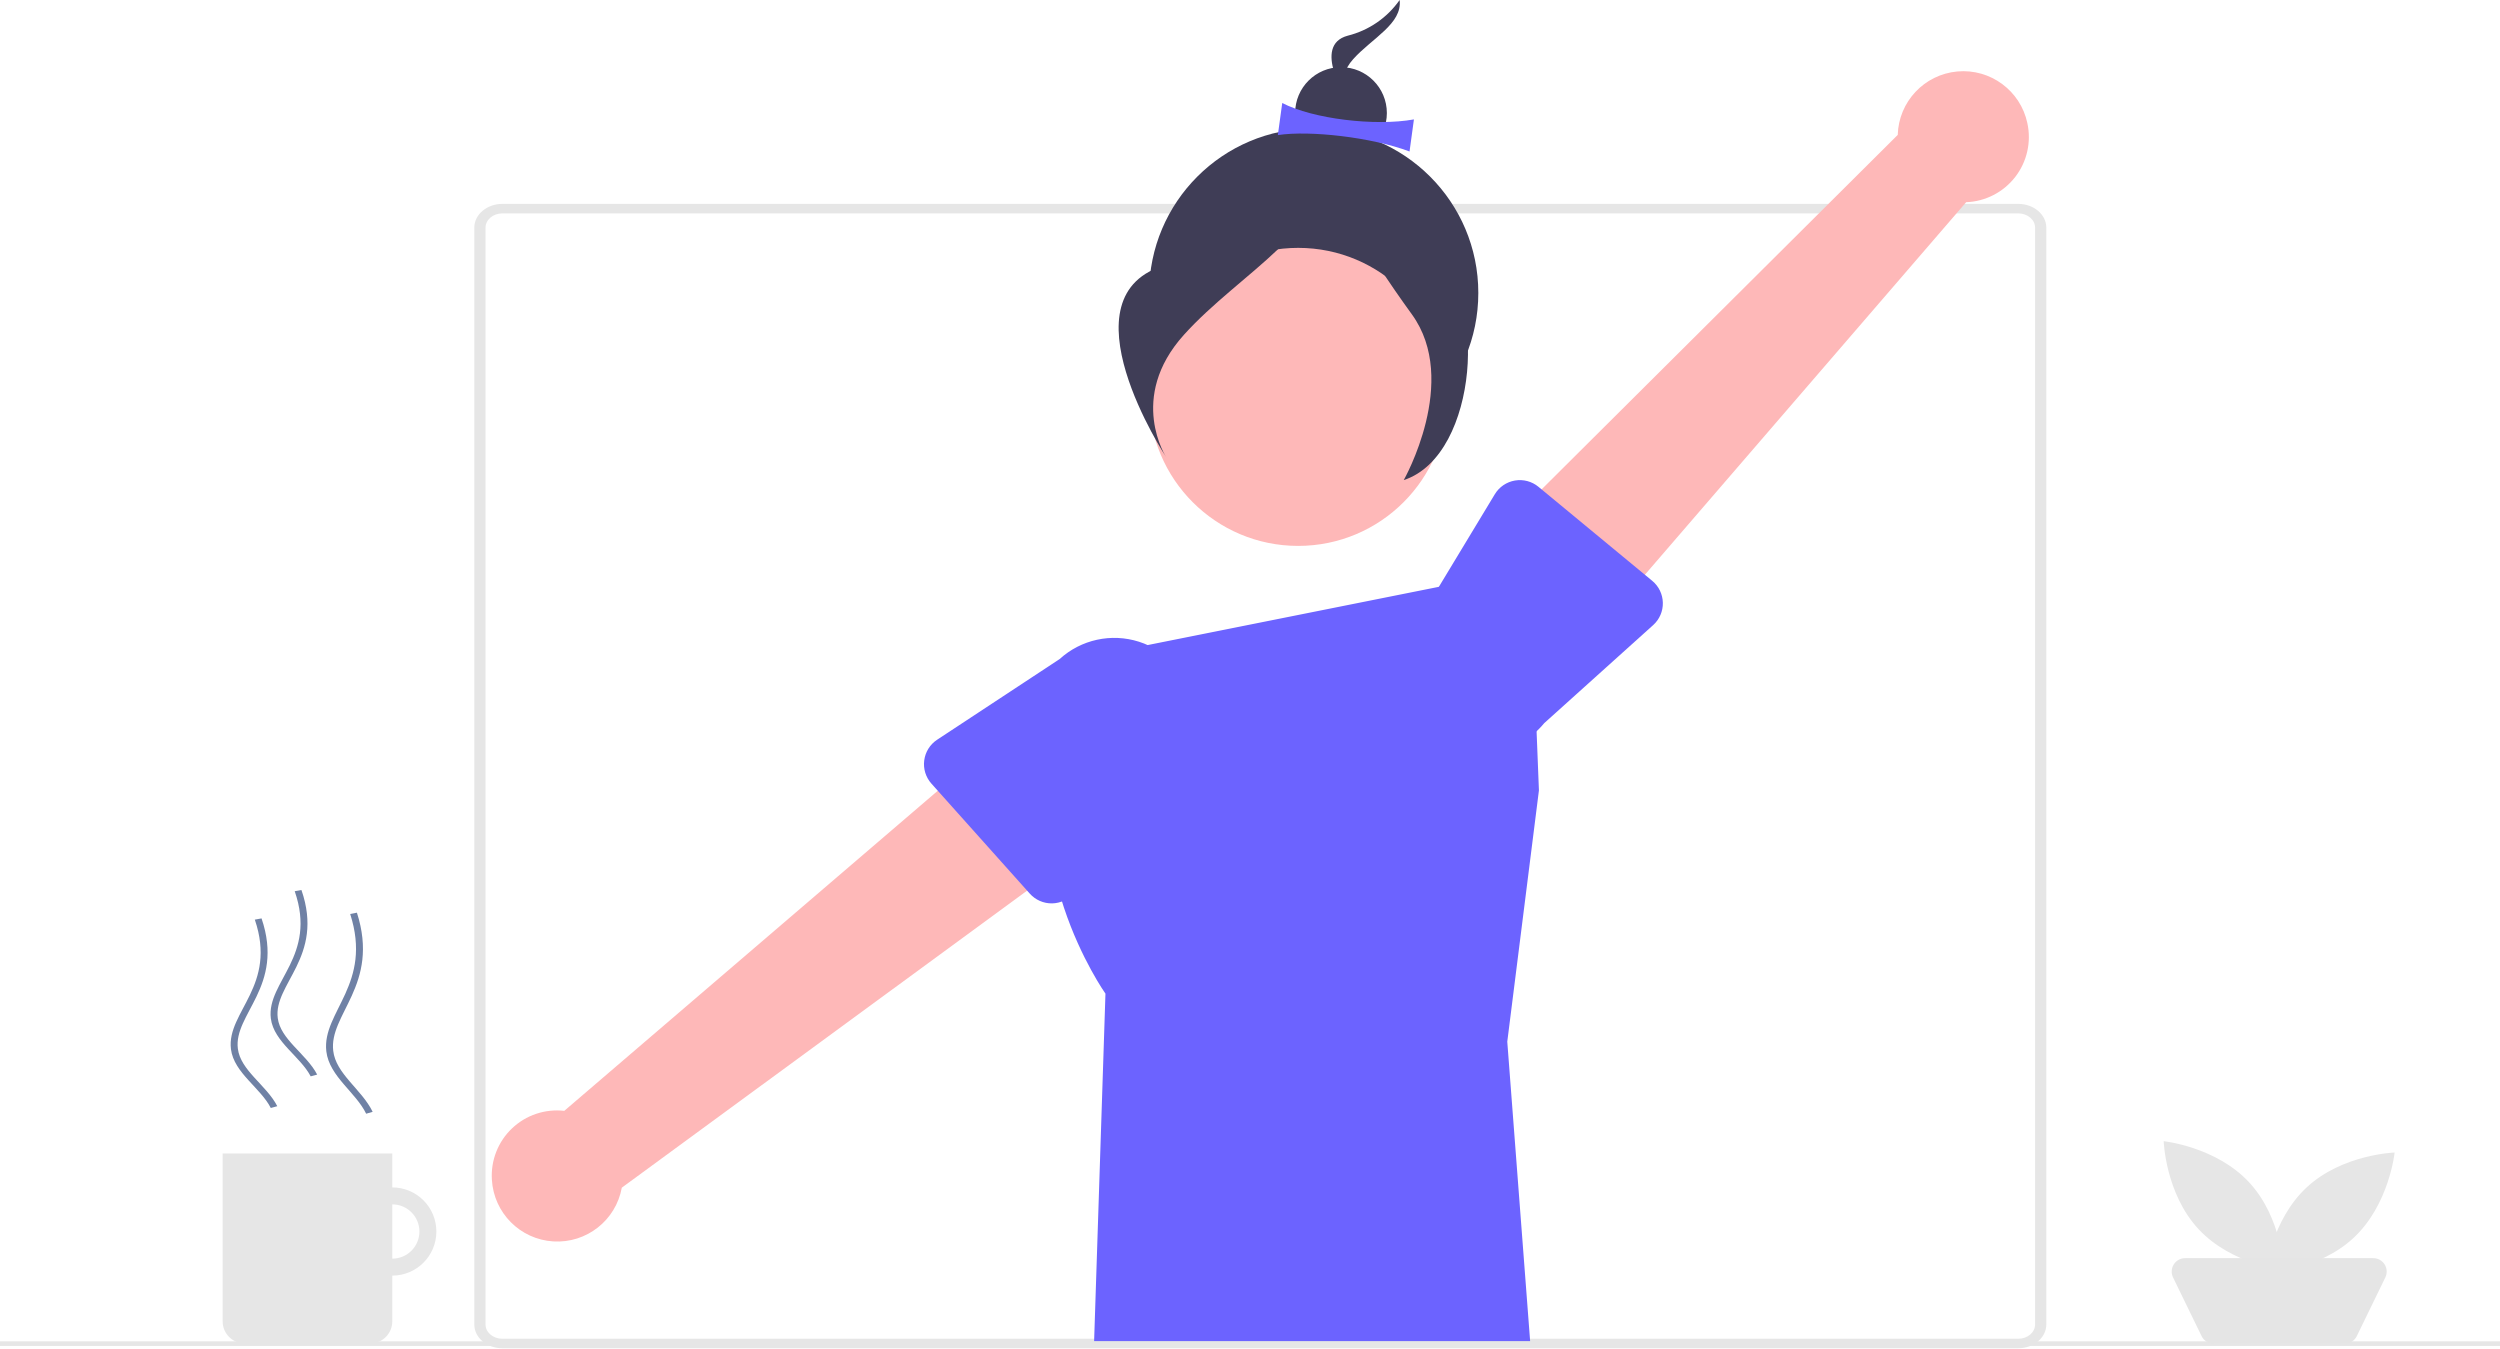
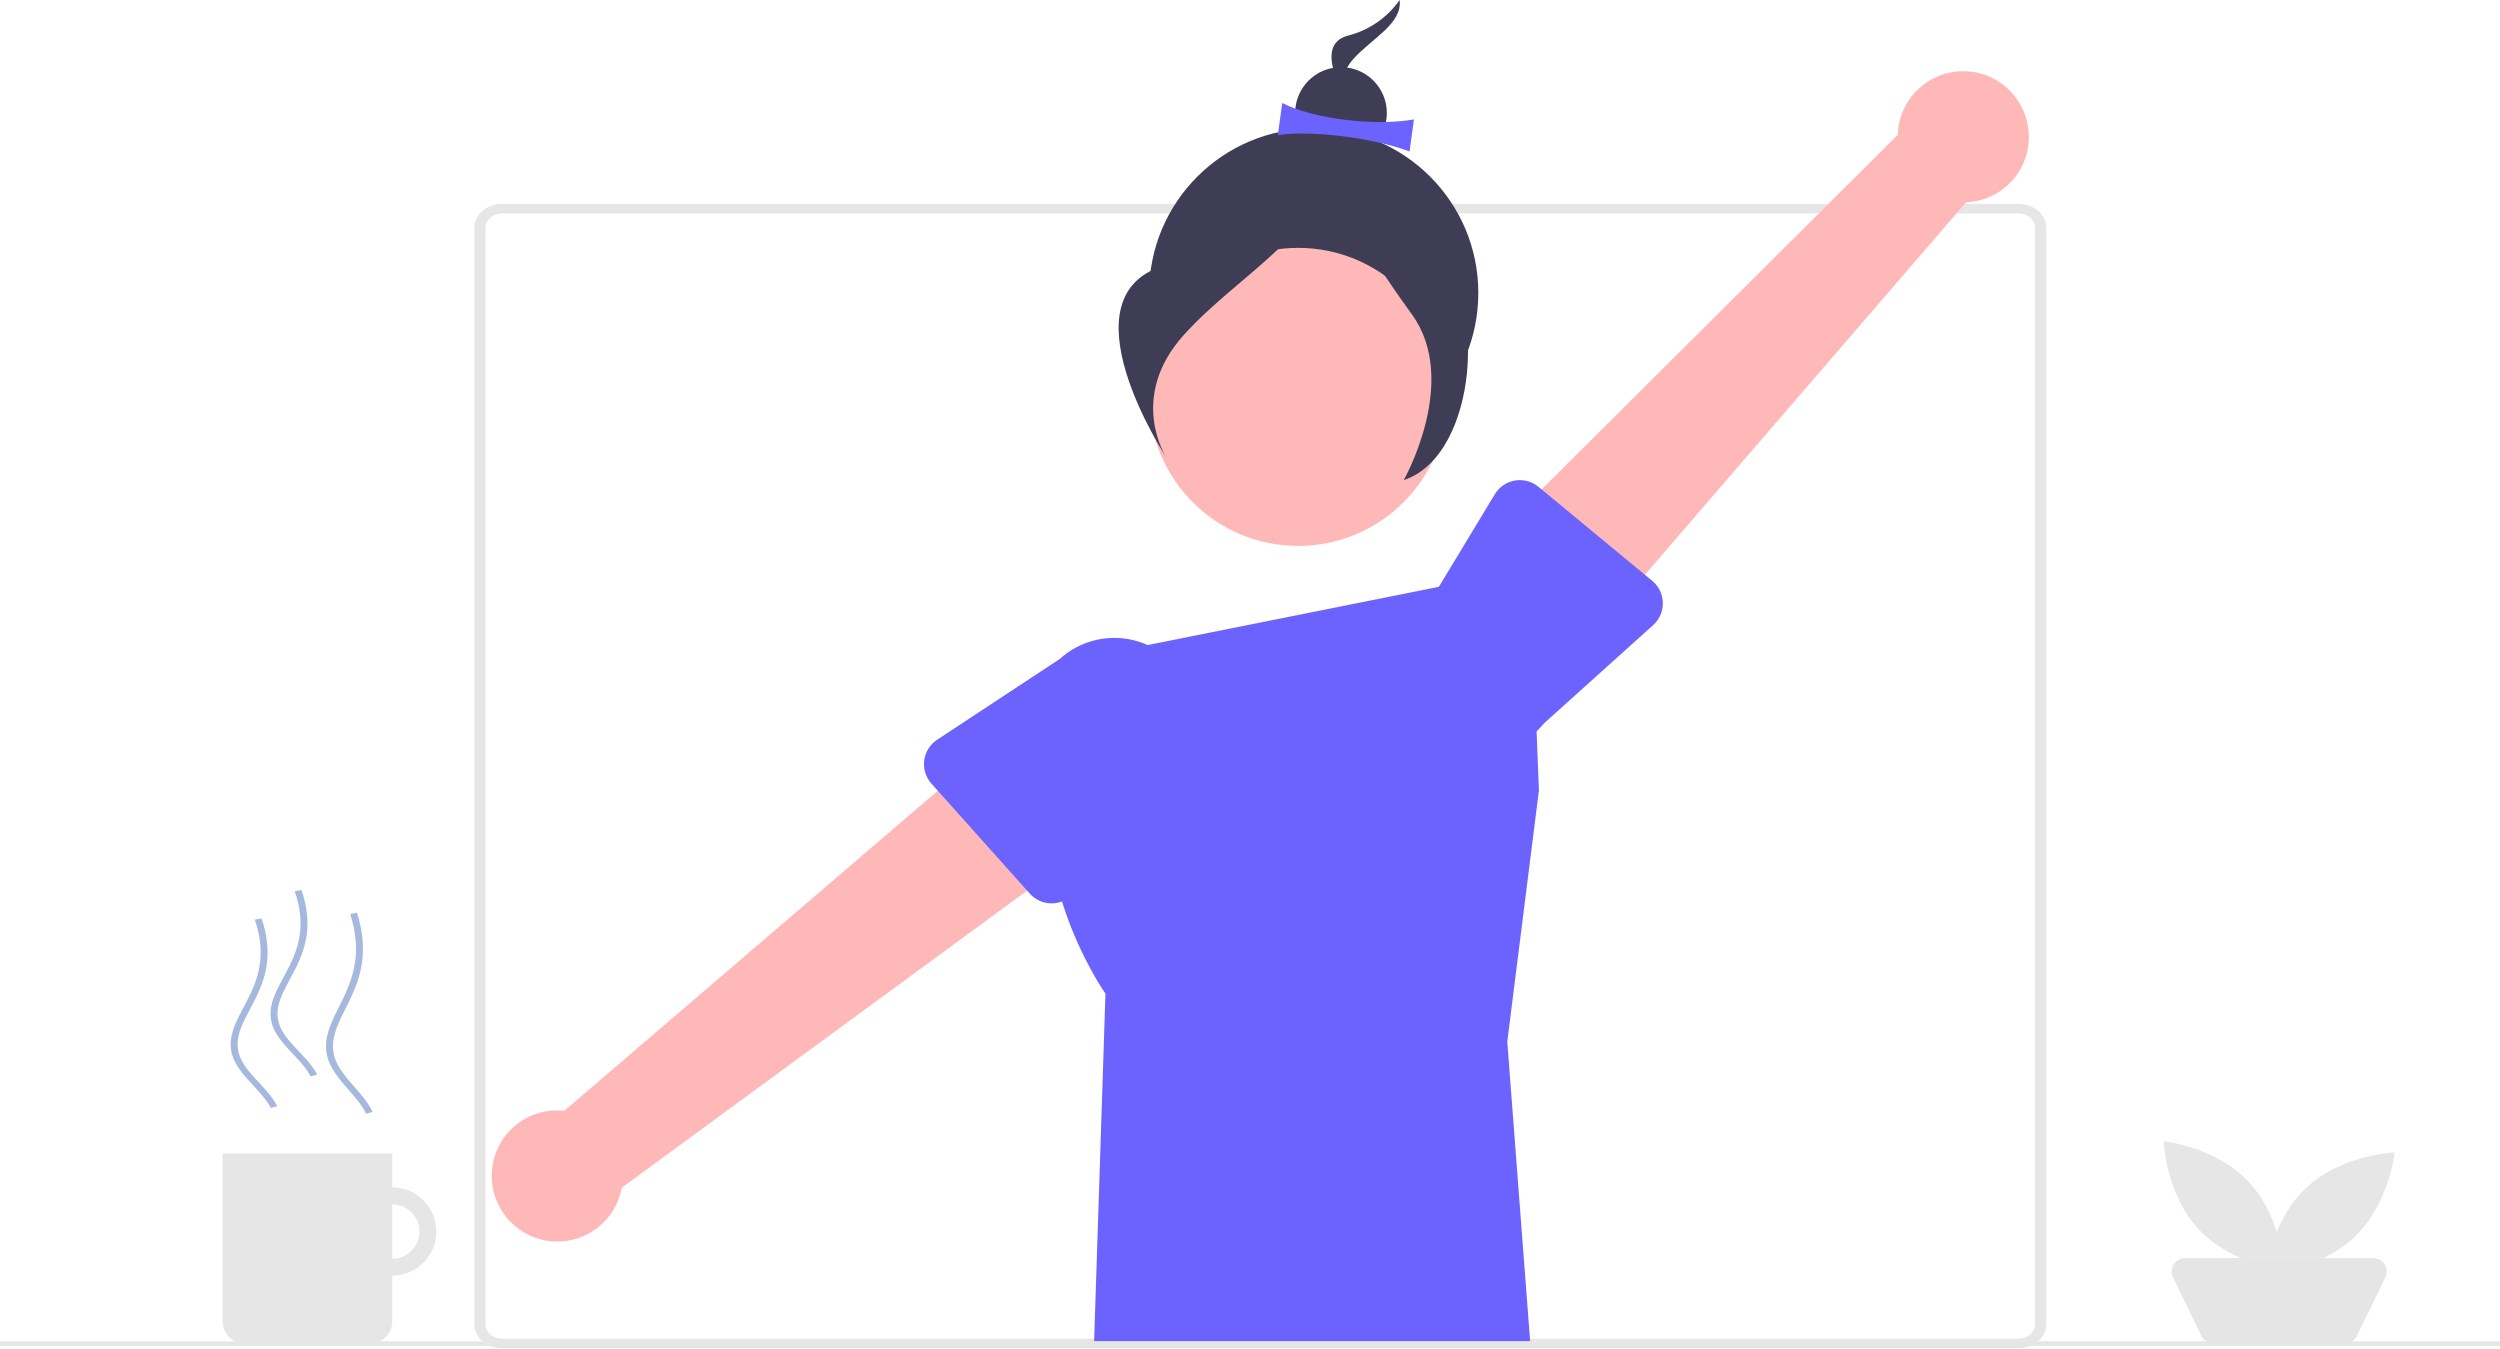
<svg xmlns="http://www.w3.org/2000/svg" id="e4mrOlt2edK1" viewBox="0 0 1082.096 583.577" shape-rendering="geometricPrecision" text-rendering="geometricPrecision">
  <style>
    
    #e4mrOlt2edK21_to {
      animation: e4mrOlt2edK21_to__to 2000ms linear infinite normal forwards
    }

    @keyframes e4mrOlt2edK21_to__to {
      0% {
        transform: translate(127.246px, 425.496px)
      }

      100% {
        transform: translate(127.246px, 413.339px)
      }
    }

    #e4mrOlt2edK21 {
      animation: e4mrOlt2edK21_c_o 2000ms linear infinite normal forwards
    }

    @keyframes e4mrOlt2edK21_c_o {
      0% {
        opacity: 0.75
      }

      40% {
        opacity: 0.38;
        animation-timing-function: cubic-bezier(0.42, 0, 0.58, 1)
      }

      100% {
        opacity: 0
      }
    }

    #e4mrOlt2edK22_to {
      animation: e4mrOlt2edK22_to__to 2000ms linear infinite normal forwards
    }

    @keyframes e4mrOlt2edK22_to__to {
      0% {
        transform: translate(151.2598px, 438.4883px)
      }

      30% {
        transform: translate(151.2598px, 431.8174px)
      }

      60% {
        transform: translate(151.2598px, 430.4832px)
      }

      100% {
        transform: translate(151.2598px, 425.496px)
      }
    }

    #e4mrOlt2edK22 {
      animation: e4mrOlt2edK22_c_o 2000ms linear infinite normal forwards
    }

    @keyframes e4mrOlt2edK22_c_o {
      0% {
        opacity: 0.75
      }

      50% {
        opacity: 0.27
      }

      100% {
        opacity: 0
      }
    }

    #e4mrOlt2edK23_to {
      animation: e4mrOlt2edK23_to__to 2000ms linear infinite normal forwards
    }

    @keyframes e4mrOlt2edK23_to__to {
      0% {
        transform: translate(109.9795px, 438.4883px)
      }

      30% {
        transform: translate(109.9795px, 430.4832px)
      }

      100% {
        transform: translate(109.9795px, 425.496px)
      }
    }

    #e4mrOlt2edK23 {
      animation: e4mrOlt2edK23_c_o 2000ms linear infinite normal forwards
    }

    @keyframes e4mrOlt2edK23_c_o {
      0% {
        opacity: 0.75
      }

      30% {
        opacity: 0.61
      }

      50% {
        opacity: 0.2
      }

      100% {
        opacity: 0
      }
    }
    
  </style>
  <path id="e4mrOlt2edK2" d="M932.524,741.789L276.399,741.789C269.692,741.782,264.257,737.183,264.249,731.508L264.249,256.74C264.257,251.064,269.692,246.465,276.399,246.459L932.525,246.459C939.232,246.466,944.668,251.065,944.675,256.741L944.675,731.511C944.667,737.188,939.232,741.789,932.524,741.789ZM276.399,250.571C272.375,250.571,269.113,253.334,269.109,256.74L269.109,731.511C269.109,734.916,272.375,737.676,276.4,737.68L932.526,737.68C936.55,737.68,939.812,734.916,939.816,731.511L939.816,256.74C939.816,253.335,936.55,250.575,932.526,250.571Z" transform="matrix(1 0 0 1 -58.952 -158.211)" fill="rgb(230,230,230)" stroke="none" stroke-width="1" />
  <path id="e4mrOlt2edK3" d="M546.258,439.301L721.258,404.309L725.058,500.32L711.358,609.082L721.258,738.79L532.525,738.79L537.437,588.298C537.437,588.298,495.325,528.881,520.134,468.99Z" transform="matrix(1 0 0 1 -58.952 -158.211)" fill="rgb(108,99,255)" stroke="none" stroke-width="1" />
  <path id="e4mrOlt2edK4" d="M936.476,211.542C938.251,219.7,936.322,228.226,931.208,234.824C926.093,241.423,918.319,245.418,909.976,245.733L742.162,440.333L703.146,392.983L880.37,216.591C880.777,202.224,891.868,190.432,906.183,189.144C920.499,187.857,933.515,197.482,936.479,211.546Z" transform="matrix(1 0 0 1 -58.952 -158.211)" fill="rgb(254,184,184)" stroke="none" stroke-width="1" />
  <path id="e4mrOlt2edK5" d="M778.697,419.095C778.777,422.772,777.25,426.302,774.516,428.763L727.329,471.241C715.013,486.235,692.874,488.406,677.879,476.091C662.884,463.775,660.713,441.635,673.029,426.641L705.97,372.131C707.872,368.982,711.051,366.817,714.678,366.201C718.304,365.585,722.019,366.577,724.855,368.921L774.108,409.621C776.945,411.963,778.621,415.425,778.697,419.104Z" transform="matrix(1 0 0 1 -58.952 -158.211)" fill="rgb(108,99,255)" stroke="none" stroke-width="1" />
  <path id="e4mrOlt2edK6" d="M271.86,668.854C271.329,660.521,274.516,652.381,280.563,646.624C286.611,640.868,294.898,638.085,303.194,639.026L498.307,471.815L529.776,524.483L328.091,672.283C325.533,686.427,312.798,696.422,298.451,695.546C284.104,694.671,272.679,683.201,271.86,668.851Z" transform="matrix(1 0 0 1 -58.952 -158.211)" fill="rgb(254,184,184)" stroke="none" stroke-width="1" />
  <circle id="e4mrOlt2edK7" r="71.242" transform="matrix(1 0 0 1 568.63 126.81)" fill="rgb(63,61,86)" stroke="none" stroke-width="1" />
  <path id="e4mrOlt2edK8" d="M458.995,487.325C459.468,483.677,461.506,480.416,464.579,478.394L517.606,443.476C526.887,435.019,539.977,432.158,551.941,435.973C563.904,439.787,572.923,449.697,575.596,461.966C578.269,474.235,574.19,486.998,564.897,495.443Q564.748,495.579,564.597,495.714L523.846,544.674C521.493,547.502,518.026,549.164,514.348,549.23C510.67,549.295,507.146,547.756,504.694,545.014L462.106,497.389C459.652,494.648,458.515,490.974,458.991,487.325Z" transform="matrix(1 0 0 1 -58.952 -158.211)" fill="rgb(108,99,255)" stroke="none" stroke-width="1" />
  <circle id="e4mrOlt2edK9" r="64.502" transform="matrix(1 0 0 1 561.89 171.788)" fill="rgb(254,184,184)" stroke="none" stroke-width="1" />
  <path id="e4mrOlt2edK10" d="M664.769,158.211C659.385,165.901,651.405,171.386,642.297,173.658C626.584,177.866,642.169,201.477,642.169,201.477C642.169,201.477,636.502,192.891,644.676,183.798C652.85,174.705,666.005,168.489,664.769,158.211Z" transform="matrix(1 0 0 1 -58.952 -158.211)" fill="rgb(63,61,86)" stroke="none" stroke-width="1" />
  <circle id="e4mrOlt2edK11" r="19.854" transform="matrix(1 0 0 1 580.433 48.93)" fill="rgb(63,61,86)" stroke="none" stroke-width="1" />
  <path id="e4mrOlt2edK12" d="M669.053,223.783C652.867,217.661,625.917,214.557,612.053,216.683L613.953,202.798C627.283,209.687,654.11,212.925,670.953,209.898Z" transform="matrix(1 0 0 1 -58.952 -158.211)" fill="rgb(108,99,255)" stroke="none" stroke-width="1" />
  <path id="e4mrOlt2edK13" d="M631.657,226.38C631.657,226.38,611.372,260.12,564.203,272.751C517.034,285.382,563.818,356.264,563.818,356.264C563.818,356.264,546.806,330.489,571.344,303.192C595.882,275.895,635.369,257.233,631.657,226.38Z" transform="matrix(1 0 0 1 -58.952 -158.211)" fill="rgb(63,61,86)" stroke="none" stroke-width="1" />
  <path id="e4mrOlt2edK14" d="M639.344,226.702C639.344,226.702,658.831,273.046,680.225,277.428C701.619,281.81,699.996,355.038,666.54,366.019C666.54,366.019,690.94,323.089,670.083,294.298C649.226,265.507,636.058,242.746,639.344,226.702Z" transform="matrix(1 0 0 1 -58.952 -158.211)" fill="rgb(63,61,86)" stroke="none" stroke-width="1" />
  <rect id="e4mrOlt2edK15" width="1082.1" height="2" rx="0" ry="0" transform="matrix(1 0 0 1 0 580.58)" fill="rgb(230,230,230)" stroke="none" stroke-width="1" />
  <path id="e4mrOlt2edK16" d="M247.83,691.258C247.83,686.196,245.82,681.341,242.24,677.762C238.661,674.182,233.806,672.171,228.744,672.17L228.743,672.17L228.743,657.487L155.327,657.487L155.327,730.149C155.327,735.431,159.609,739.713,164.891,739.713L219.179,739.713C224.461,739.713,228.743,735.431,228.743,730.149L228.743,710.346C239.285,710.346,247.83,701.8,247.83,691.258ZM228.743,703.003L228.743,703.004L228.743,679.511C235.23,679.511,240.489,684.77,240.489,691.257C240.49,697.744,235.23,703.003,228.743,703.003Z" transform="matrix(1 0 0 1 -58.952 -158.211)" fill="rgb(230,230,230)" stroke="none" stroke-width="1" />
  <path id="e4mrOlt2edK17" d="M1032.419,669.927C1046.795,685.353,1047.538,708.027,1047.538,708.027C1047.538,708.027,1024.973,705.689,1010.597,690.263C996.221,674.837,995.478,652.163,995.478,652.163C995.478,652.163,1018.043,654.502,1032.419,669.927Z" transform="matrix(1 0 0 1 -58.952 -158.211)" fill="rgb(230,230,230)" stroke="none" stroke-width="1" />
  <path id="e4mrOlt2edK18" d="M1077.676,694.007C1062.25,708.383,1039.576,709.126,1039.576,709.126C1039.576,709.126,1041.914,686.561,1057.34,672.185C1072.766,657.809,1095.44,657.066,1095.44,657.066C1095.44,657.066,1093.103,679.63,1077.676,694.007Z" transform="matrix(1 0 0 1 -58.952 -158.211)" fill="rgb(230,230,230)" stroke="none" stroke-width="1" />
  <path id="e4mrOlt2edK19" d="M1073.842,739.793L1017.103,739.793C1014.882,739.794,1012.855,738.526,1011.884,736.529L999.531,711.134C998.654,709.335,998.766,707.212,999.827,705.515C1000.889,703.819,1002.749,702.79,1004.75,702.792L1086.196,702.792C1088.197,702.79,1090.057,703.819,1091.119,705.515C1092.18,707.212,1092.292,709.335,1091.415,711.134L1079.062,736.528C1078.091,738.525,1076.064,739.793,1073.843,739.793Z" transform="matrix(1 0 0 1 -58.952 -158.211)" fill="rgb(229,229,229)" stroke="none" stroke-width="1" />
-   <path id="e4mrOlt2edK20" d="" fill="none" stroke="rgb(63,87,135)" stroke-width="2.164" />
+   <path id="e4mrOlt2edK20" d="" fill="none" stroke="#87a0d1" stroke-width="2.164" />
  <g id="e4mrOlt2edK21_to" transform="translate(127.246,425.496)">
-     <path id="e4mrOlt2edK21" d="M143.772,477.831C139.225,465.705,127.838,456.942,126.618,443.523C124.687,422.28,146.836,406.606,136.91,366.902" transform="scale(1,0.721316) translate(-135.1384,-422.3666)" opacity="0.75" fill="none" stroke="rgb(63,87,135)" stroke-width="3" />
+     <path id="e4mrOlt2edK21" d="M143.772,477.831C139.225,465.705,127.838,456.942,126.618,443.523C124.687,422.28,146.836,406.606,136.91,366.902" transform="scale(1,0.721316) translate(-135.1384,-422.3666)" opacity="0.75" fill="none" stroke="#87a0d1" stroke-width="3" />
  </g>
  <g id="e4mrOlt2edK22_to" transform="translate(151.2598,438.4883)">
-     <path id="e4mrOlt2edK22" d="M143.772,477.831C139.225,465.705,127.838,456.942,126.618,443.523C124.687,422.28,146.836,406.606,136.91,366.902" transform="scale(1,0.778217) translate(-135.1384,-422.3666)" opacity="0.75" fill="none" stroke="rgb(63,87,135)" stroke-width="3" />
+     <path id="e4mrOlt2edK22" d="M143.772,477.831C139.225,465.705,127.838,456.942,126.618,443.523C124.687,422.28,146.836,406.606,136.91,366.902" transform="scale(1,0.778217) translate(-135.1384,-422.3666)" opacity="0.75" fill="none" stroke="#87a0d1" stroke-width="3" />
  </g>
  <g id="e4mrOlt2edK23_to" transform="translate(109.9795,438.4883)">
-     <path id="e4mrOlt2edK23" d="M143.772,477.831C139.225,465.705,127.838,456.942,126.618,443.523C124.687,422.28,146.836,406.606,136.91,366.902" transform="scale(1,0.733827) translate(-135.1384,-422.3666)" opacity="0.75" fill="none" stroke="rgb(63,87,135)" stroke-width="3" />
+     <path id="e4mrOlt2edK23" d="M143.772,477.831C139.225,465.705,127.838,456.942,126.618,443.523C124.687,422.28,146.836,406.606,136.91,366.902" transform="scale(1,0.733827) translate(-135.1384,-422.3666)" opacity="0.75" fill="none" stroke="#87a0d1" stroke-width="3" />
  </g>
</svg>
